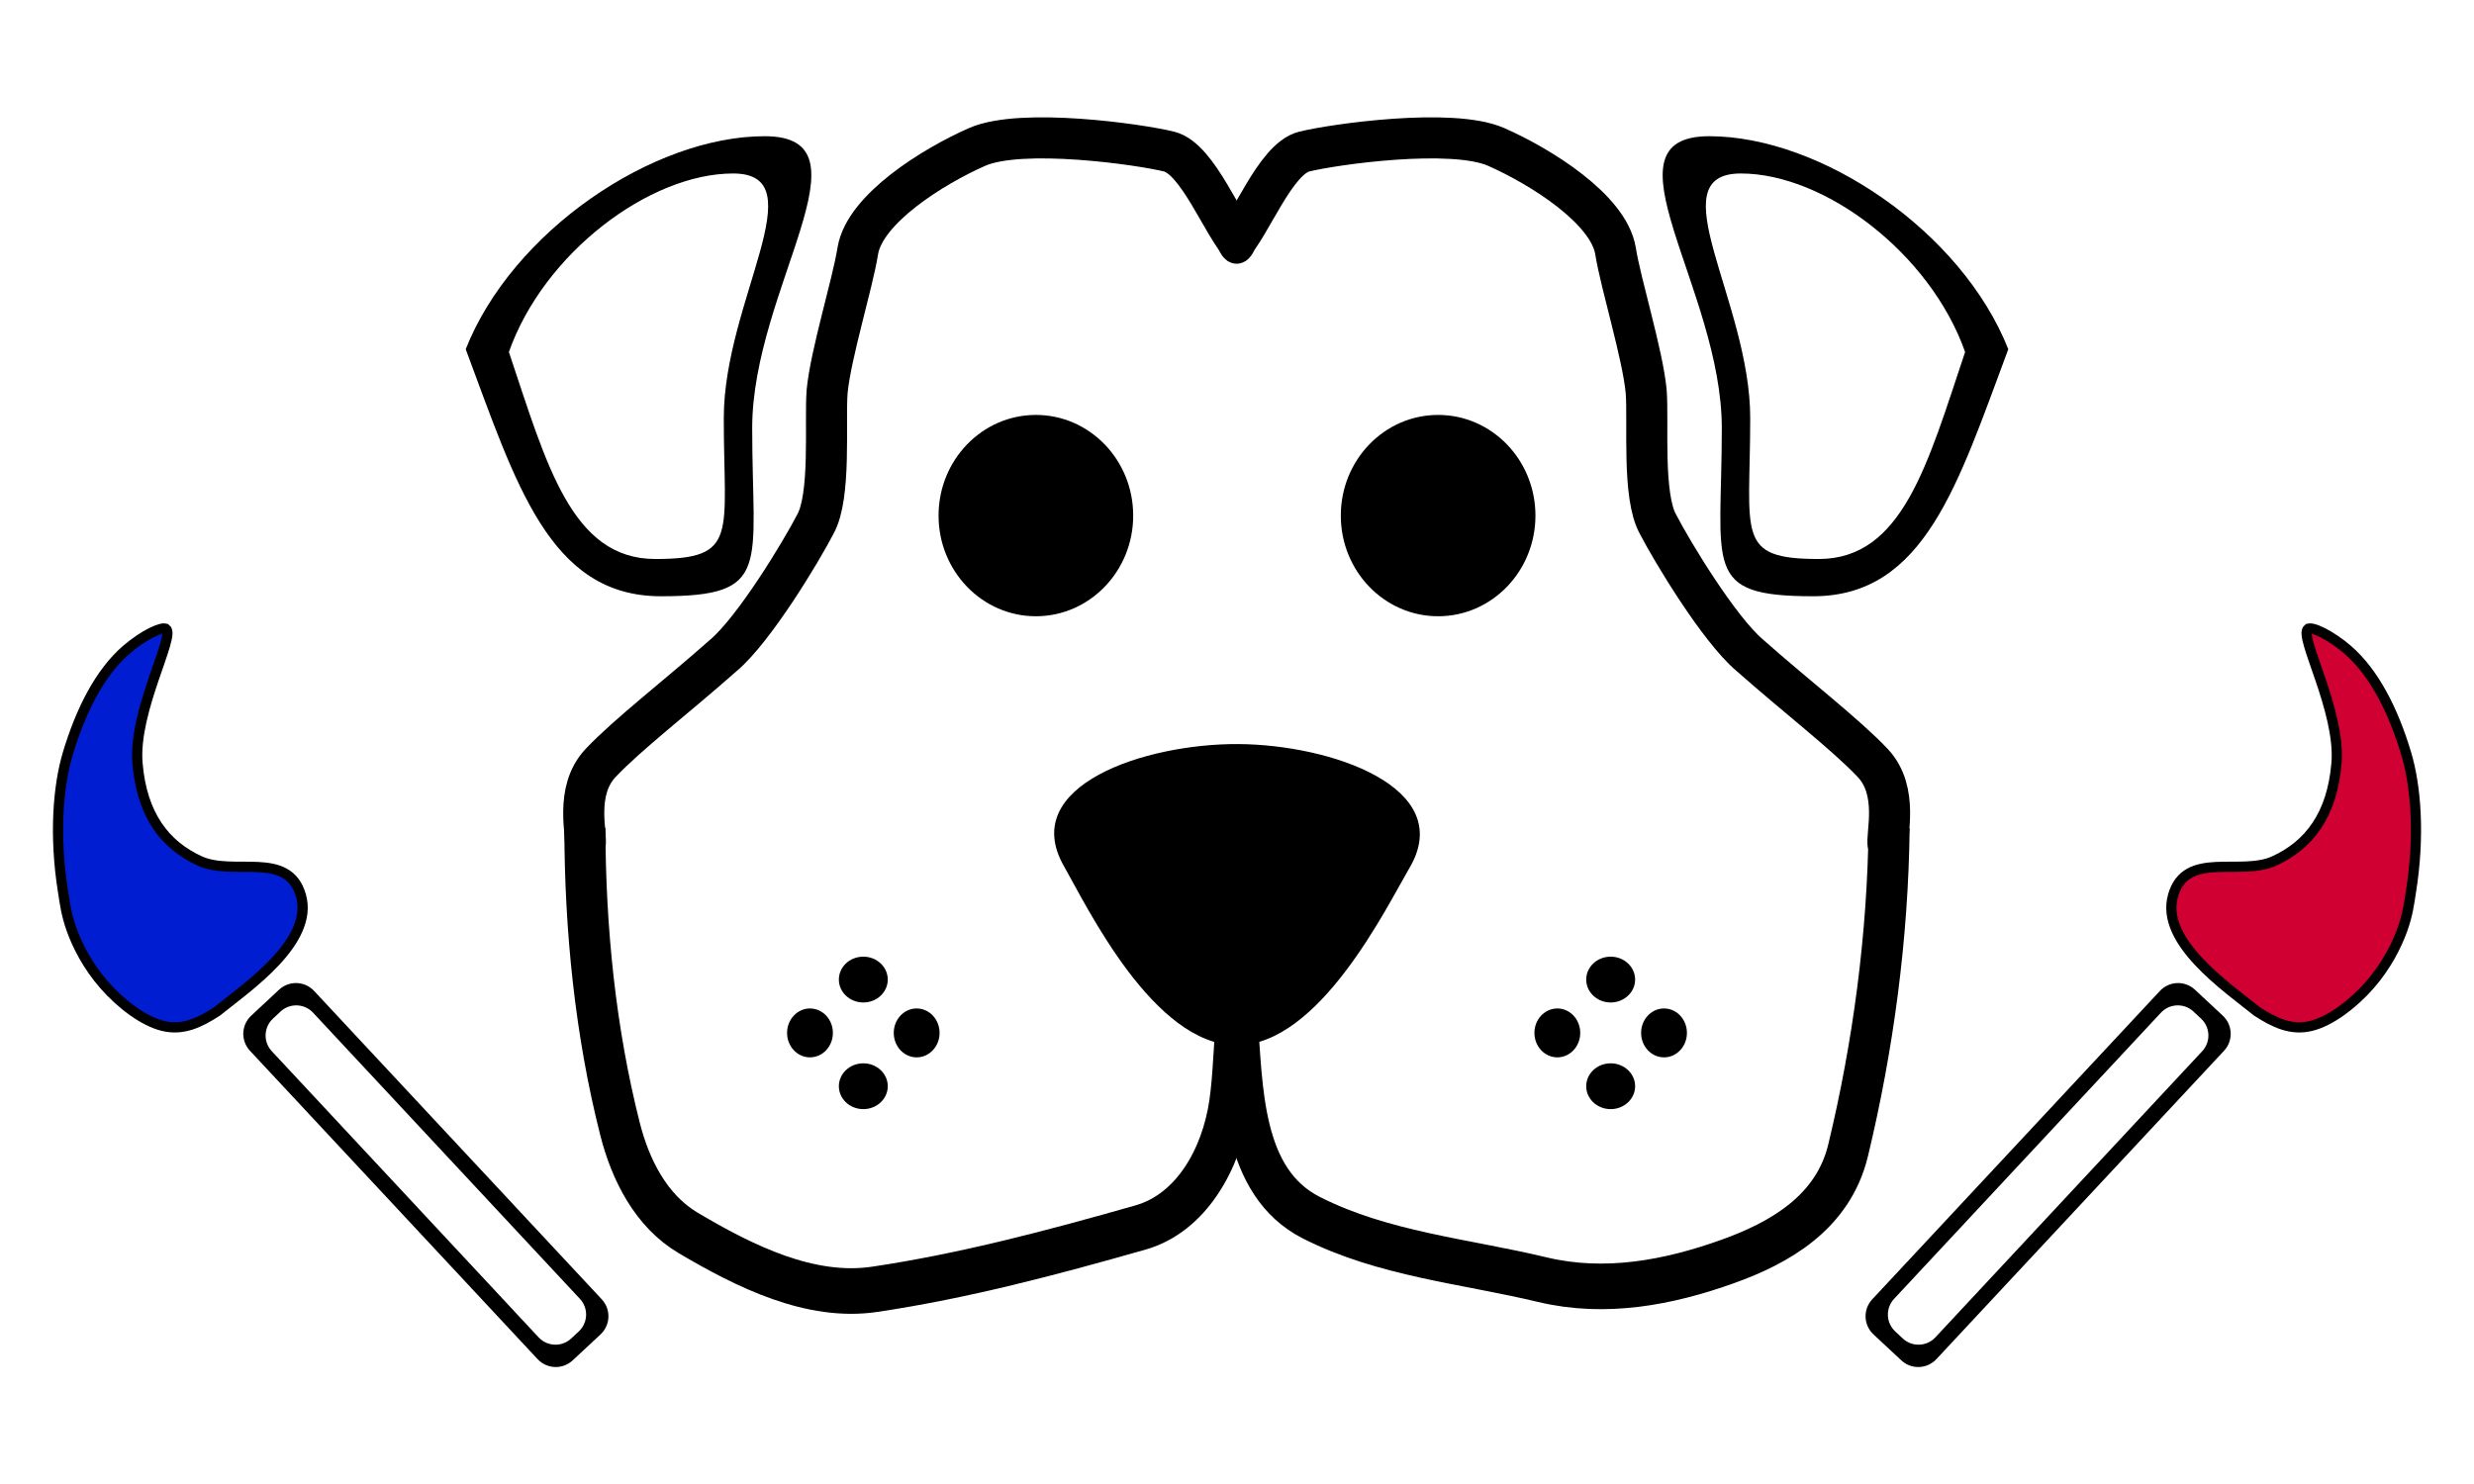
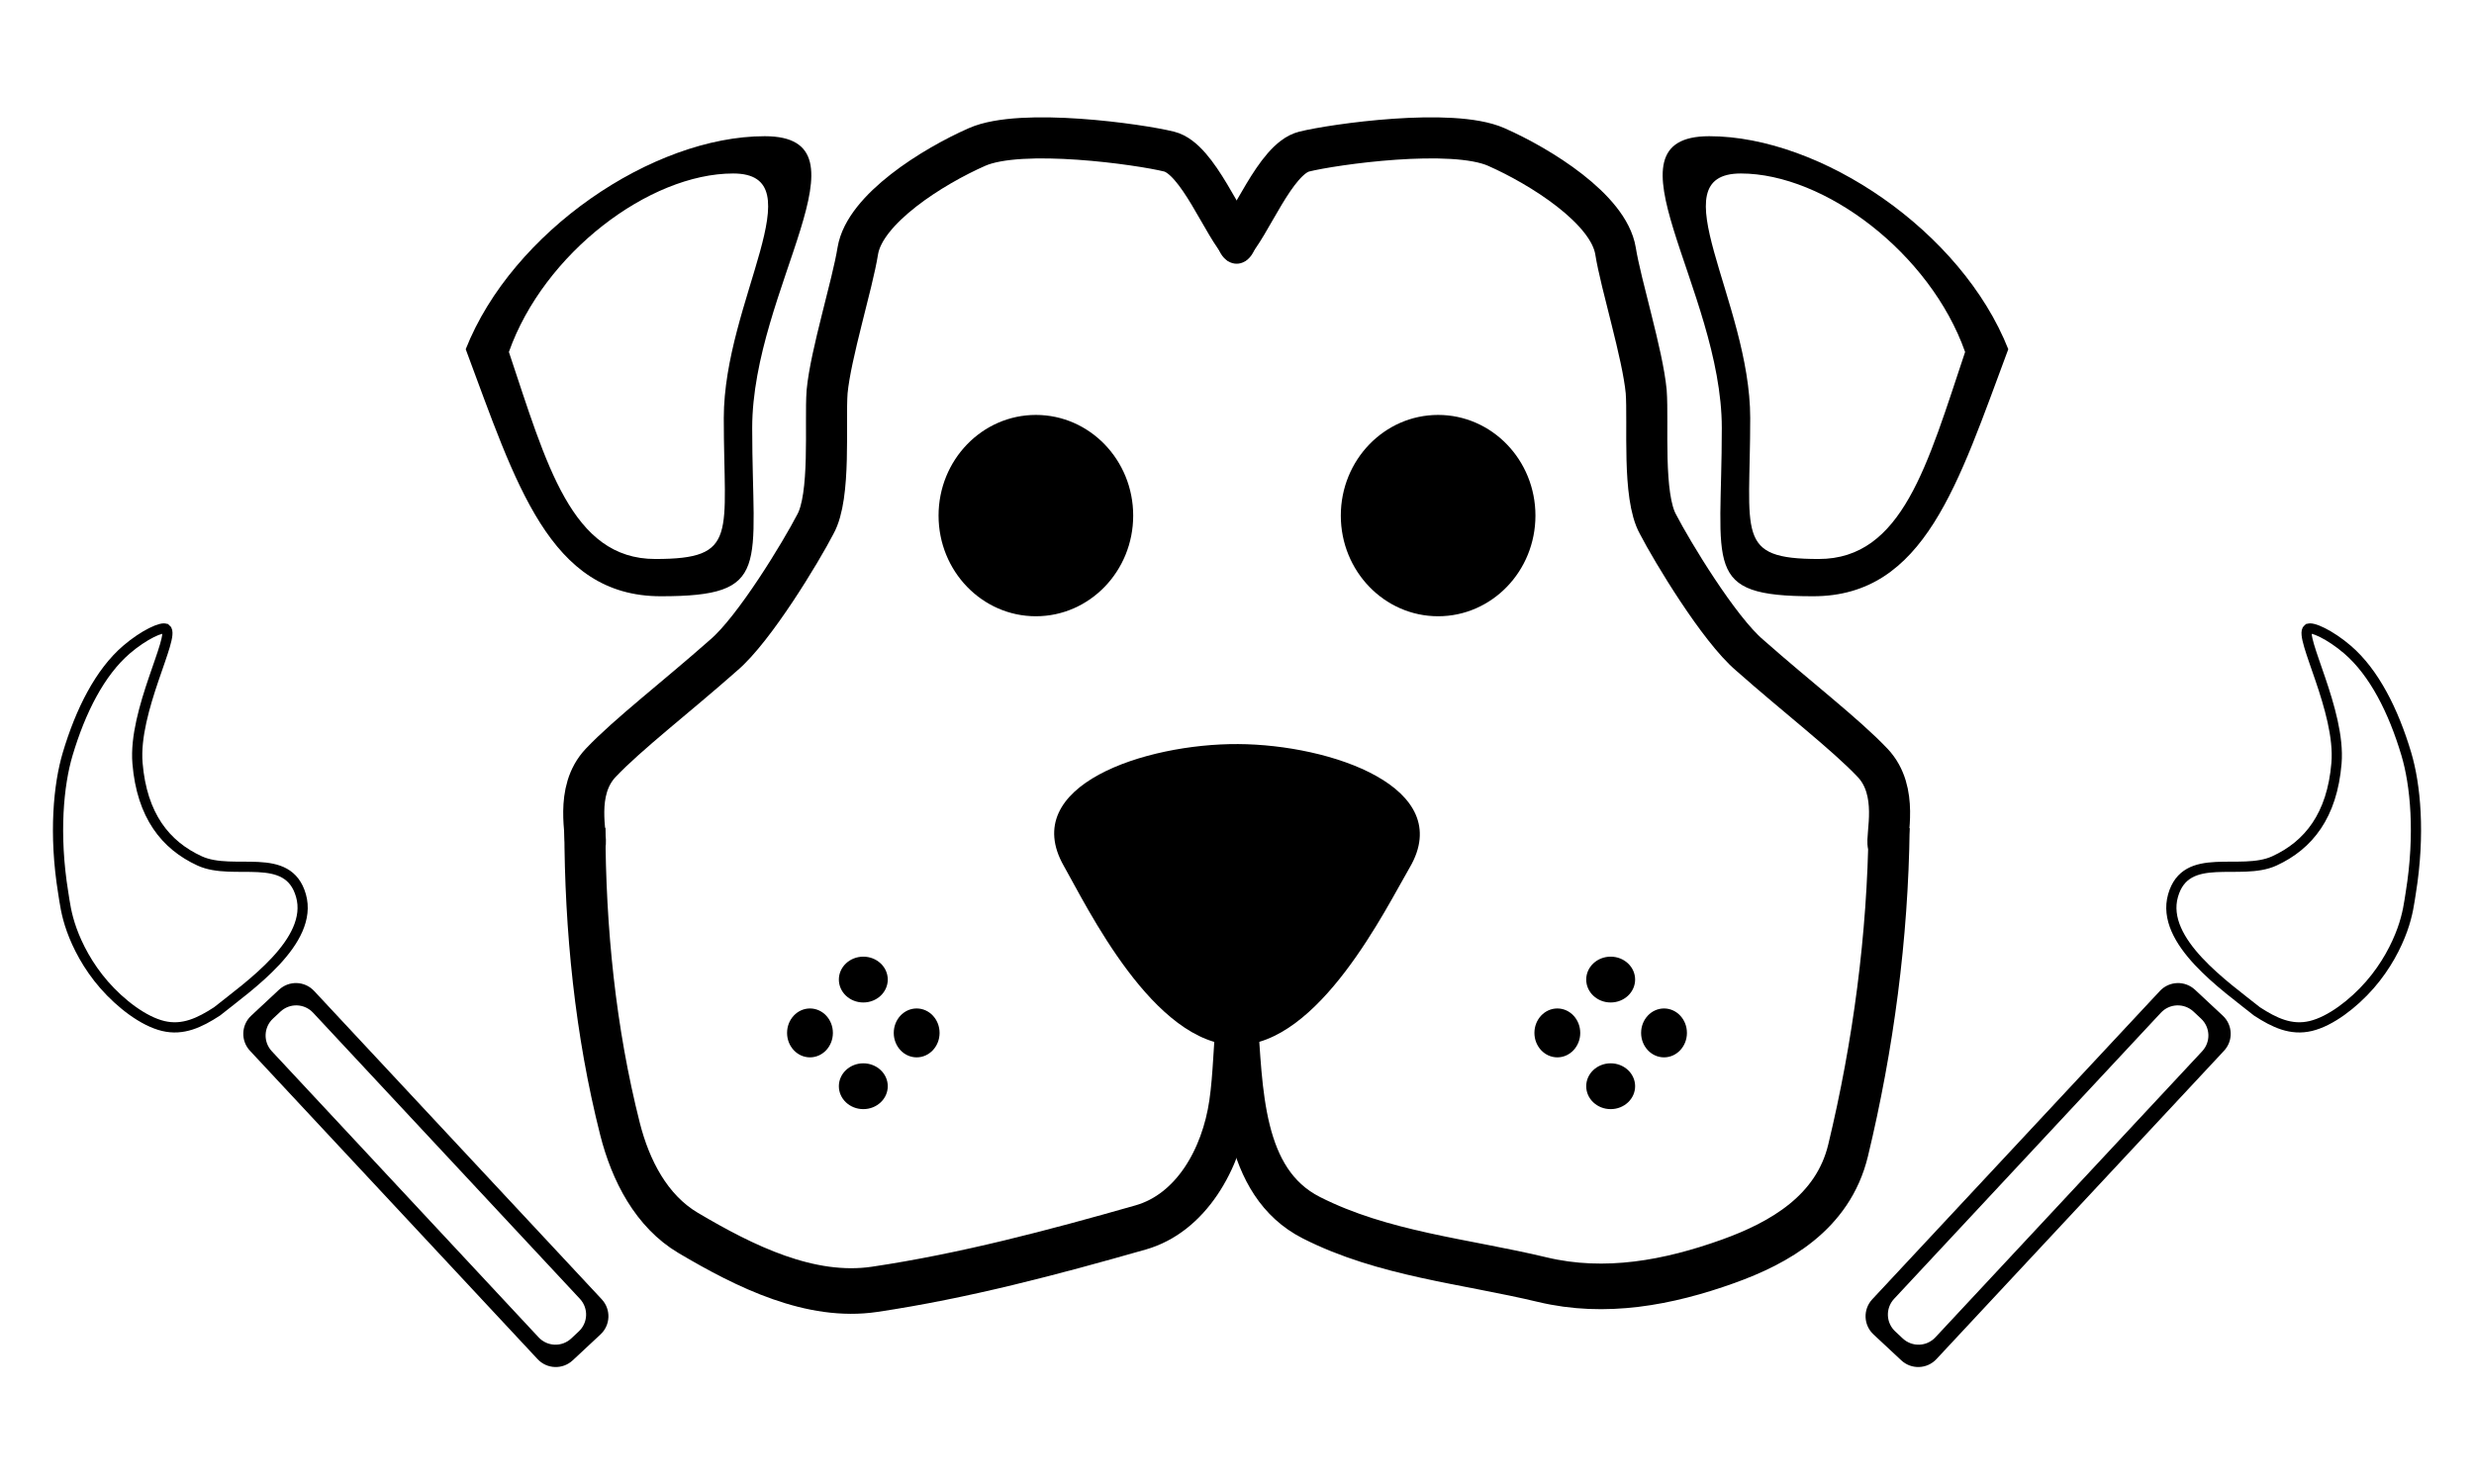
<svg xmlns="http://www.w3.org/2000/svg" width="250" height="150" viewBox="0 0 250 150" version="1.1" id="svg1">
  <defs id="defs1">
    </defs>
  <g id="layer1">
    <path id="path3" style="fill-rule:evenodd;stroke-width:1.707" d="m 107.503,87.532 c -4.641,-8.144 8.237,-12.375 17.61,-12.323 9.373,0.052 22.071,4.388 17.339,12.479 -2.366,4.046 -9.148,17.987 -17.508,17.961 -8.383,-0.026 -15.12,-14.046 -17.441,-18.118 z" />
    <path id="path1" style="fill-rule:evenodd;stroke-width:1.031" d="M 77.275 13.768 C 65.984 13.768 51.765 23.38 47.061 35.299 C 52.127 48.846 55.489 60.268 66.781 60.268 C 78.073 60.268 76.01 57.35 76.01 43.26 C 76.01 29.17 88.567 13.768 77.275 13.768 z M 74.09 17.535 C 82.56 17.535 73.139 30.441 73.139 42.248 C 73.139 54.055 74.687 56.502 66.217 56.502 C 57.747 56.502 55.224 46.93 51.424 35.578 C 54.952 25.59 65.62 17.535 74.09 17.535 z " />
    <path id="path1-2" style="fill-rule:evenodd;stroke-width:1.031" d="M 172.725 13.768 C 161.433 13.768 173.99 29.17 173.99 43.26 C 173.99 57.35 171.927 60.268 183.219 60.268 C 194.511 60.268 197.873 48.846 202.939 35.299 C 198.235 23.38 184.016 13.768 172.725 13.768 z M 175.91 17.535 C 184.38 17.535 195.048 25.59 198.576 35.578 C 194.776 46.93 192.253 56.502 183.783 56.502 C 175.313 56.502 176.861 54.055 176.861 42.248 C 176.861 30.441 167.44 17.535 175.91 17.535 z " />
    <ellipse style="fill:#000000;fill-opacity:1;fill-rule:evenodd;stroke-width:1.121" id="path2" cx="104.676" cy="52.115" rx="9.834" ry="10.175" />
    <ellipse style="fill:#000000;fill-opacity:1;fill-rule:evenodd;stroke-width:1.121" id="path2-2" cx="145.324" cy="52.115" rx="9.834" ry="10.175" />
    <path style="fill:none;stroke:#000000;stroke-width:1.065;stroke-linecap:butt;stroke-linejoin:miter;stroke-dasharray:none;stroke-opacity:1" d="m 16.166,20.909 c 0.005,2.369 0.271,4.758 0.911,7.033 0.273,0.971 0.814,1.92 1.766,2.428 1.483,0.791 3.172,1.54 4.834,1.318 2.329,-0.312 4.622,-0.861 6.896,-1.445 1.305,-0.335 2.098,-1.585 2.309,-2.885 0.109,-0.676 0.107,-1.362 0.192,-2.04" id="path5" transform="matrix(3.897663,0,0,4.3272,-3.907067,-6.798129)" />
    <path style="fill:none;stroke:#000000;stroke-width:1.065;stroke-linecap:butt;stroke-linejoin:miter;stroke-dasharray:none;stroke-opacity:1" d="m 16.166,20.909 c 0.034,2.538 0.409,5.084 1.064,7.535 0.39,1.458 1.787,2.162 3.113,2.591 1.545,0.499 3.181,0.779 4.815,0.427 2.004,-0.433 4.12,-0.594 5.987,-1.447 1.818,-0.831 1.787,-3.008 1.928,-4.698" id="path5-4" transform="matrix(-3.897663,0,0,4.3272,253.9071,-6.798129)" />
    <g id="g11" transform="matrix(3.897663,0,0,3.897663,-4.449872,2.183281)">
      <g id="g10">
        <g id="g9">
          <ellipse style="fill:#000000;fill-rule:evenodd;stroke-width:0.452" id="path8" cx="23.524" cy="24.843" rx="0.634" ry="0.594" />
          <ellipse style="fill:#000000;fill-rule:evenodd;stroke-width:0.452" id="path8-4" cx="23.524" cy="27.609" rx="0.634" ry="0.594" />
        </g>
        <g id="g9-3" transform="rotate(-90,23.52424,26.22601)">
          <ellipse style="fill:#000000;fill-rule:evenodd;stroke-width:0.452" id="path8-3" cx="23.524" cy="24.843" rx="0.634" ry="0.594" />
          <ellipse style="fill:#000000;fill-rule:evenodd;stroke-width:0.452" id="path8-4-0" cx="23.524" cy="27.609" rx="0.634" ry="0.594" />
        </g>
      </g>
      <g id="g10-0" transform="translate(19.37589)">
        <g id="g9-7">
          <ellipse style="fill:#000000;fill-rule:evenodd;stroke-width:0.452" id="path8-8" cx="23.524" cy="24.843" rx="0.634" ry="0.594" />
          <ellipse style="fill:#000000;fill-rule:evenodd;stroke-width:0.452" id="path8-4-8" cx="23.524" cy="27.609" rx="0.634" ry="0.594" />
        </g>
        <g id="g9-3-3" transform="rotate(-90,23.52424,26.22601)">
          <ellipse style="fill:#000000;fill-rule:evenodd;stroke-width:0.452" id="path8-3-4" cx="23.524" cy="24.843" rx="0.634" ry="0.594" />
          <ellipse style="fill:#000000;fill-rule:evenodd;stroke-width:0.452" id="path8-4-0-8" cx="23.524" cy="27.609" rx="0.634" ry="0.594" />
        </g>
      </g>
    </g>
    <g id="g12" transform="matrix(3.897663,0,0,3.897663,-3.907067,2.183281)">
      <path style="fill:none;stroke:#000000;stroke-width:1.065;stroke-linecap:butt;stroke-linejoin:miter;stroke-dasharray:none;stroke-opacity:1" d="M 33.212,5.826 C 32.71,5.331 32.069,3.559 31.313,3.371 30.557,3.183 27.481,2.745 26.334,3.251 25.186,3.757 23.422,4.858 23.242,5.945 c -0.139,0.874 -0.703,2.67 -0.796,3.651 -0.06,0.817 0.105,2.707 -0.306,3.44 -0.362,0.7 -1.577,2.718 -2.378,3.396 -1.211,1.072 -2.484,2.049 -3.185,2.79 -0.701,0.74 -0.337,1.899 -0.407,2.139" id="path11" />
      <path style="fill:none;stroke:#000000;stroke-width:1.065;stroke-linecap:butt;stroke-linejoin:miter;stroke-dasharray:none;stroke-opacity:1" d="m 32.916,5.826 c 0.502,-0.495 1.143,-2.267 1.899,-2.455 0.756,-0.188 3.832,-0.626 4.979,-0.12 1.147,0.506 2.912,1.607 3.092,2.694 0.139,0.874 0.703,2.67 0.796,3.651 0.06,0.817 -0.105,2.707 0.306,3.44 0.362,0.7 1.577,2.718 2.378,3.396 1.211,1.072 2.484,2.049 3.185,2.79 0.701,0.74 0.337,1.899 0.407,2.139" id="path11-0" />
      <ellipse style="fill:#000000;fill-rule:evenodd;stroke-width:0.28" id="path12" cx="33.064" cy="5.594" rx="0.522" ry="0.685" />
    </g>
-     <path style="fill:#001dd1;fill-opacity:1;stroke:#000000;stroke-width:1.031;stroke-linecap:butt;stroke-linejoin:miter;stroke-dasharray:none;stroke-opacity:1" d="M 16.779,63.578 C 16.417,63.293 14.543,64.149 12.782,65.662 10.108,67.96 8.149,71.818 6.836,76.223 5.925,79.282 5.422,84.278 6.388,90.241 c 0.158,0.975 0.28,2.14 0.858,3.747 0.579,1.607 1.614,3.657 3.281,5.565 1.667,1.907 3.966,3.673 5.96,4.151 1.994,0.479 3.684,-0.328 5.443,-1.472 3.155,-2.531 9.803,-7.08 8.482,-11.71 -1.313,-4.601 -6.794,-1.917 -10.244,-3.505 -3.45,-1.587 -5.832,-4.577 -6.273,-9.873 -0.441,-5.297 3.826,-12.825 2.885,-13.566 z" id="path13" />
+     <path style="fill:#001dd1;fill-opacity:0;stroke:#000000;stroke-width:1.031;stroke-linecap:butt;stroke-linejoin:miter;stroke-dasharray:none;stroke-opacity:1" d="M 16.779,63.578 C 16.417,63.293 14.543,64.149 12.782,65.662 10.108,67.96 8.149,71.818 6.836,76.223 5.925,79.282 5.422,84.278 6.388,90.241 c 0.158,0.975 0.28,2.14 0.858,3.747 0.579,1.607 1.614,3.657 3.281,5.565 1.667,1.907 3.966,3.673 5.96,4.151 1.994,0.479 3.684,-0.328 5.443,-1.472 3.155,-2.531 9.803,-7.08 8.482,-11.71 -1.313,-4.601 -6.794,-1.917 -10.244,-3.505 -3.45,-1.587 -5.832,-4.577 -6.273,-9.873 -0.441,-5.297 3.826,-12.825 2.885,-13.566 z" id="path13" />
    <path id="rect13" style="fill:#000000;fill-rule:evenodd;stroke-width:1.031" d="m 28.191,100.043 -2.804,2.616 c -1.019,0.95 -1.074,2.535 -0.124,3.554 l 29.058,31.162 c 0.95,1.019 2.535,1.074 3.554,0.124 l 2.806,-2.617 c 1.019,-0.95 1.074,-2.535 0.124,-3.554 L 31.745,100.167 c -0.95,-1.019 -2.535,-1.074 -3.554,-0.124 z m 0.151,2.207 c 0.945,-0.882 2.416,-0.83 3.298,0.115 l 26.959,28.917 c 0.881,0.946 0.83,2.416 -0.115,3.298 l -0.759,0.71 c -0.945,0.882 -2.416,0.83 -3.298,-0.115 L 27.468,106.258 c -0.881,-0.946 -0.83,-2.416 0.115,-3.298 z" />
-     <path style="fill:#d10033;fill-opacity:1;stroke:#000000;stroke-width:1.031px;stroke-linecap:butt;stroke-linejoin:miter;stroke-opacity:1" d="m 233.221,63.578 c 0.362,-0.285 2.236,0.571 3.997,2.084 2.674,2.298 4.633,6.156 5.946,10.561 0.912,3.059 1.414,8.055 0.448,14.018 -0.158,0.975 -0.28,2.14 -0.858,3.747 -0.579,1.607 -1.614,3.657 -3.281,5.565 -1.667,1.907 -3.966,3.673 -5.96,4.151 -1.994,0.479 -3.684,-0.328 -5.443,-1.472 -3.155,-2.531 -9.803,-7.08 -8.482,-11.71 1.313,-4.601 6.794,-1.917 10.244,-3.505 3.45,-1.587 5.832,-4.577 6.273,-9.873 0.441,-5.297 -3.826,-12.825 -2.885,-13.566 z" id="path13-1" />
+     <path style="fill:#d10033;fill-opacity:0;stroke:#000000;stroke-width:1.031px;stroke-linecap:butt;stroke-linejoin:miter;stroke-opacity:1" d="m 233.221,63.578 c 0.362,-0.285 2.236,0.571 3.997,2.084 2.674,2.298 4.633,6.156 5.946,10.561 0.912,3.059 1.414,8.055 0.448,14.018 -0.158,0.975 -0.28,2.14 -0.858,3.747 -0.579,1.607 -1.614,3.657 -3.281,5.565 -1.667,1.907 -3.966,3.673 -5.96,4.151 -1.994,0.479 -3.684,-0.328 -5.443,-1.472 -3.155,-2.531 -9.803,-7.08 -8.482,-11.71 1.313,-4.601 6.794,-1.917 10.244,-3.505 3.45,-1.587 5.832,-4.577 6.273,-9.873 0.441,-5.297 -3.826,-12.825 -2.885,-13.566 z" id="path13-1" />
    <path id="rect13-4" style="fill:#000000;fill-rule:evenodd;stroke-width:1.031" d="m 221.809,100.043 2.804,2.616 c 1.019,0.95 1.074,2.535 0.124,3.554 l -29.058,31.162 c -0.95,1.019 -2.535,1.074 -3.554,0.124 l -2.806,-2.617 c -1.019,-0.95 -1.074,-2.535 -0.124,-3.554 l 29.06,-31.16 c 0.95,-1.019 2.535,-1.074 3.554,-0.124 z m -0.151,2.207 c -0.945,-0.882 -2.416,-0.83 -3.298,0.115 l -26.959,28.917 c -0.881,0.946 -0.83,2.416 0.115,3.298 l 0.759,0.71 c 0.945,0.882 2.416,0.83 3.298,-0.115 l 26.959,-28.917 c 0.881,-0.946 0.83,-2.416 -0.115,-3.298 z" />
  </g>
</svg>
